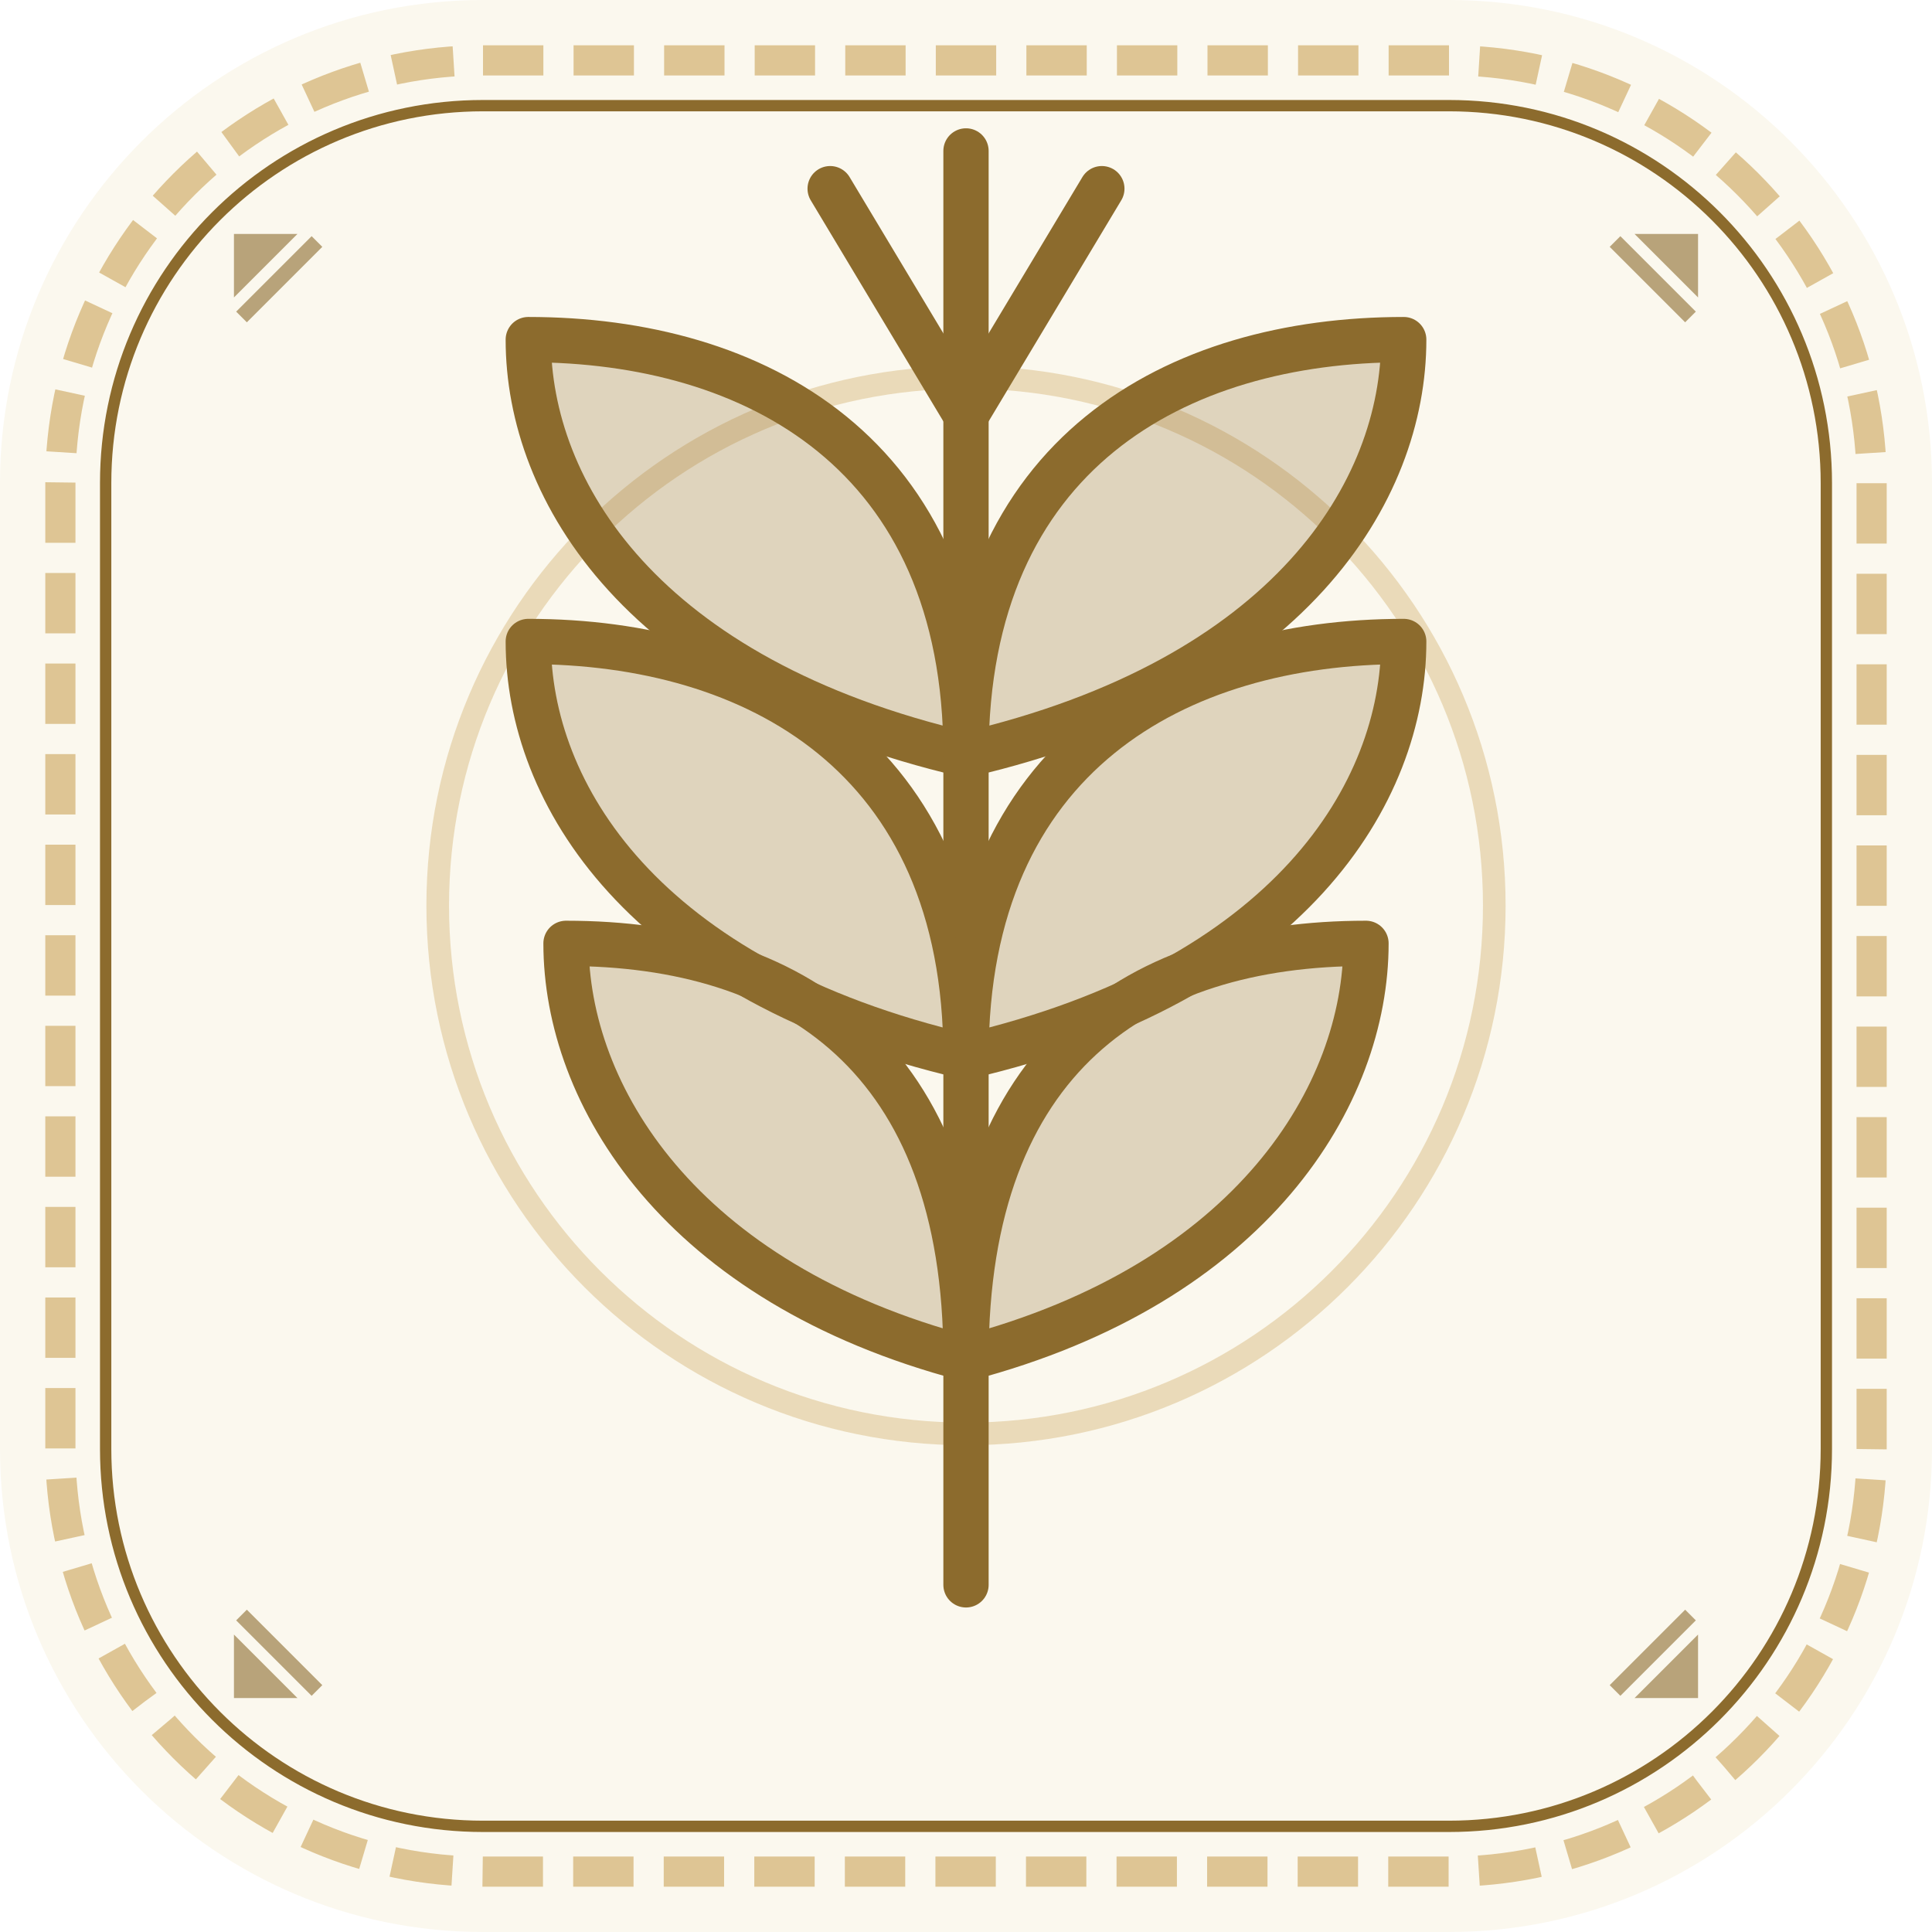
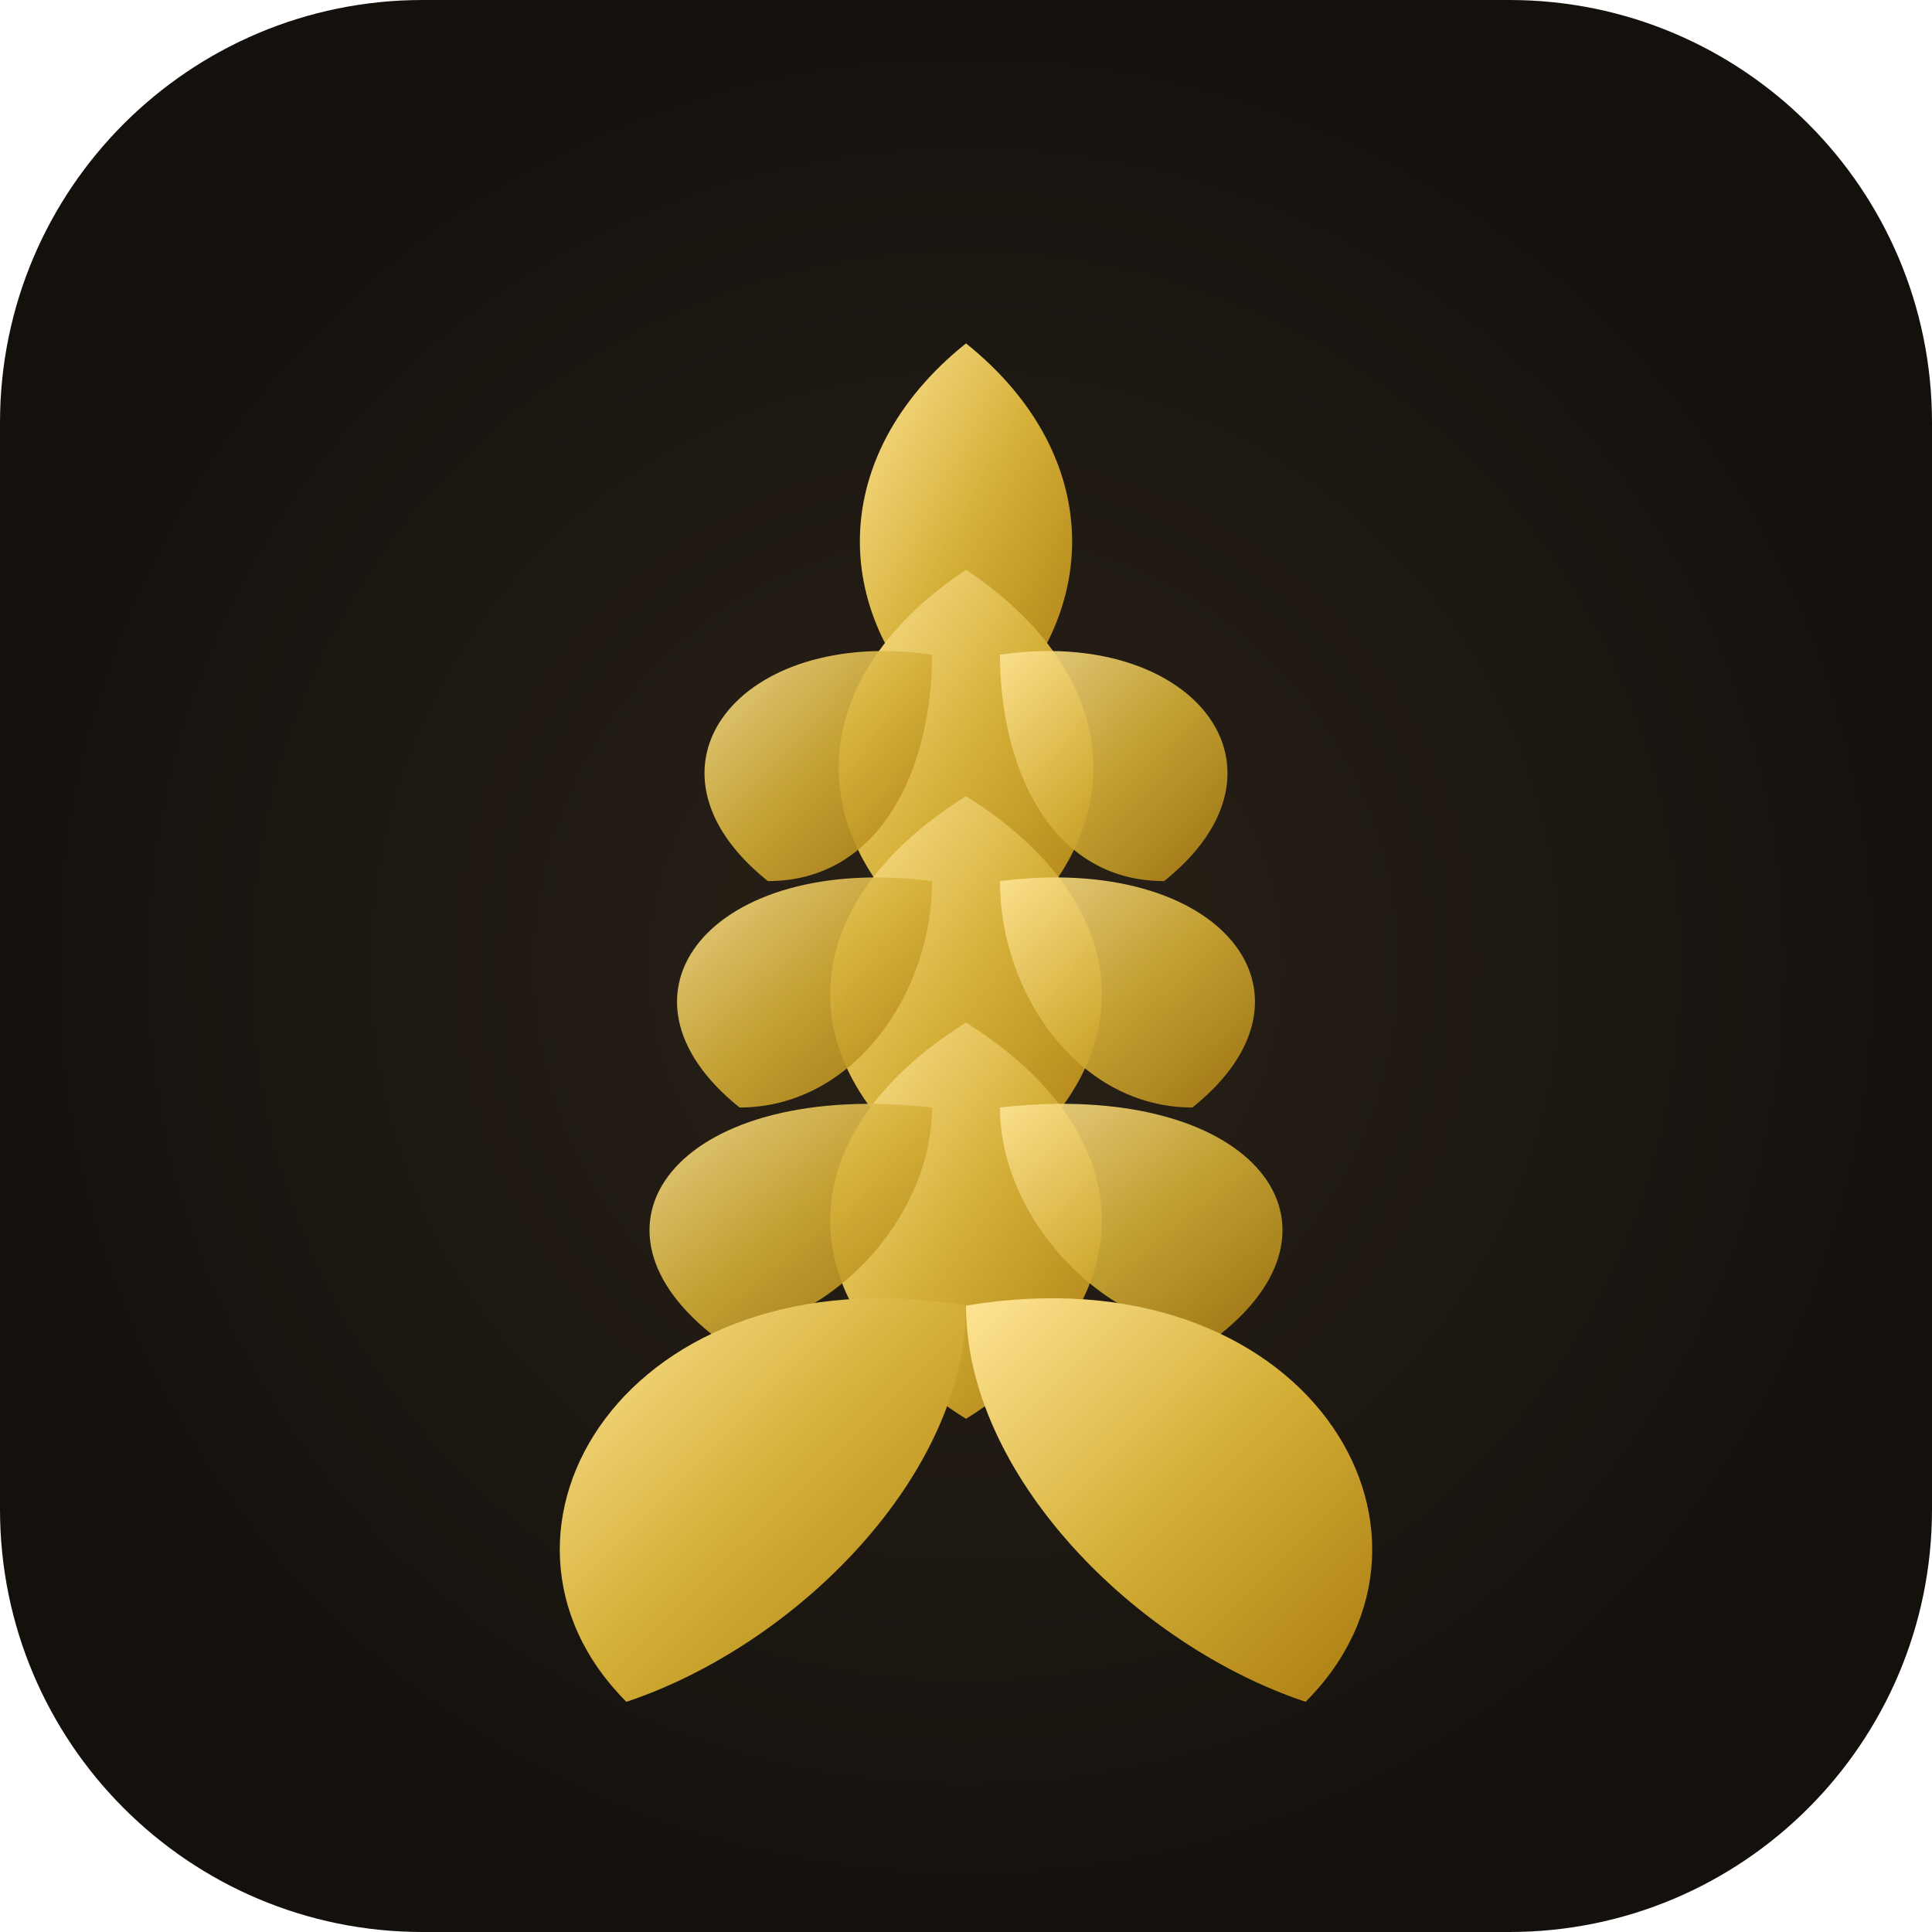
- <svg xmlns="http://www.w3.org/2000/svg" viewBox="0 0 512 512" width="100%" height="100%">
-   <rect width="512" height="512" rx="128" fill="#FBF8EE" />
-   <rect x="16" y="16" width="480" height="480" rx="112" fill="none" stroke="#CBA458" stroke-width="8" stroke-dasharray="16, 8" opacity="0.6" />
-   <rect x="28" y="28" width="456" height="456" rx="100" fill="none" stroke="#8C6B2D" stroke-width="3" />
-   <circle cx="256" cy="240" r="140" fill="none" stroke="#CBA458" stroke-width="6" stroke-opacity="0.35" />
-   <g stroke="#8C6B2D" stroke-width="12" stroke-linecap="round" stroke-linejoin="round" fill="none">
-     <path d="M 256 90 L 256 420" />
-     <path d="M 256 360 C 180 340 150 290 150 250 C 210 250 256 280 256 360 Z" fill="#8C6B2D" fill-opacity="0.25" />
-     <path d="M 256 280 C 170 260 140 210 140 170 C 200 170 256 200 256 280 Z" fill="#8C6B2D" fill-opacity="0.25" />
-     <path d="M 256 200 C 170 180 140 130 140 90 C 200 90 256 120 256 200 Z" fill="#8C6B2D" fill-opacity="0.25" />
-     <path d="M 256 360 C 332 340 362 290 362 250 C 302 250 256 280 256 360 Z" fill="#8C6B2D" fill-opacity="0.25" />
-     <path d="M 256 280 C 342 260 372 210 372 170 C 312 170 256 200 256 280 Z" fill="#8C6B2D" fill-opacity="0.25" />
-     <path d="M 256 200 C 342 180 372 130 372 90 C 312 90 256 120 256 200 Z" fill="#8C6B2D" fill-opacity="0.25" />
-     <path d="M 256 110 L 220 50" />
-     <path d="M 256 110 L 256 40" />
-     <path d="M 256 110 L 292 50" />
-   </g>
-   <g fill="#8C6B2D" opacity="0.6">
-     <path d="M 64 84 L 84 64 M 64 64 L 74 64 L 64 74 Z" stroke="#8C6B2D" stroke-width="4" />
-     <path d="M 448 84 L 428 64 M 448 64 L 438 64 L 448 74 Z" stroke="#8C6B2D" stroke-width="4" />
-     <path d="M 64 428 L 84 448 M 64 448 L 74 448 L 64 438 Z" stroke="#8C6B2D" stroke-width="4" />
-     <path d="M 448 428 L 428 448 M 448 448 L 438 448 L 448 438 Z" stroke="#8C6B2D" stroke-width="4" />
+ <svg xmlns="http://www.w3.org/2000/svg" viewBox="0 0 512 512">
+   <defs>
+     <radialGradient id="bgGrad" cx="50%" cy="50%" r="50%" fx="50%" fy="50%">
+       <stop offset="0%" stop-color="#2A2218" />
+       <stop offset="100%" stop-color="#14110D" />
+     </radialGradient>
+     <linearGradient id="goldGrad" x1="0%" y1="0%" x2="100%" y2="100%">
+       <stop offset="0%" stop-color="#FFE494" />
+       <stop offset="50%" stop-color="#D4AF37" />
+       <stop offset="100%" stop-color="#AA7C11" />
+     </linearGradient>
+   </defs>
+   <rect width="512" height="512" rx="112" fill="url(#bgGrad)" />
+   <g transform="translate(256 256) scale(15)">
+     <path d="M0 -12 V12" stroke="url(#goldGrad)" stroke-width="1.2" stroke-linecap="round" />
+     <path d="M0 -11 C-2.5 -9 -2.5 -6 0 -4 C2.5 -6 2.5 -9 0 -11 Z" fill="url(#goldGrad)" />
+     <path d="M0 -7 C-3 -5 -3 -2 0 0 C3 -2 3 -5 0 -7 Z" fill="url(#goldGrad)" />
+     <path d="M0 -3 C-3.2 -1 -3.2 2 0 4 C3.2 2 3.2 -1 0 -3 Z" fill="url(#goldGrad)" />
+     <path d="M0 1 C-3.2 3 -3.2 6 0 8 C3.2 6 3.2 3 0 1 Z" fill="url(#goldGrad)" />
+     <path d="M-0.6 -5.5 C-4 -6 -6 -3.5 -3.5 -1.5 C-1.5 -1.5 -0.6 -3.5 -0.6 -5.5 Z" fill="url(#goldGrad)" opacity="0.9" />
+     <path d="M-0.6 -1.5 C-4.5 -2 -6.5 0.5 -4 2.5 C-2 2.5 -0.6 0.5 -0.6 -1.5 Z" fill="url(#goldGrad)" opacity="0.9" />
+     <path d="M-0.6 2.5 C-5 2 -7 4.5 -4.5 6.5 C-2.5 6.5 -0.6 4.5 -0.6 2.5 Z" fill="url(#goldGrad)" opacity="0.9" />
+     <path d="M0.6 -5.5 C4 -6 6 -3.5 3.5 -1.5 C1.5 -1.5 0.6 -3.5 0.6 -5.5 Z" fill="url(#goldGrad)" opacity="0.9" />
+     <path d="M0.6 -1.5 C4.5 -2 6.5 0.5 4 2.5 C2 2.5 0.6 0.5 0.6 -1.5 Z" fill="url(#goldGrad)" opacity="0.9" />
+     <path d="M0.6 2.5 C5 2 7 4.5 4.5 6.5 C2.5 6.5 0.6 4.5 0.6 2.5 Z" fill="url(#goldGrad)" opacity="0.9" />
+     <path d="M0 6 C-6 5 -9 10 -6 13 C-3 12 0 9 0 6 Z" fill="url(#goldGrad)" />
+     <path d="M0 6 C6 5 9 10 6 13 C3 12 0 9 0 6 Z" fill="url(#goldGrad)" />
  </g>
</svg>
